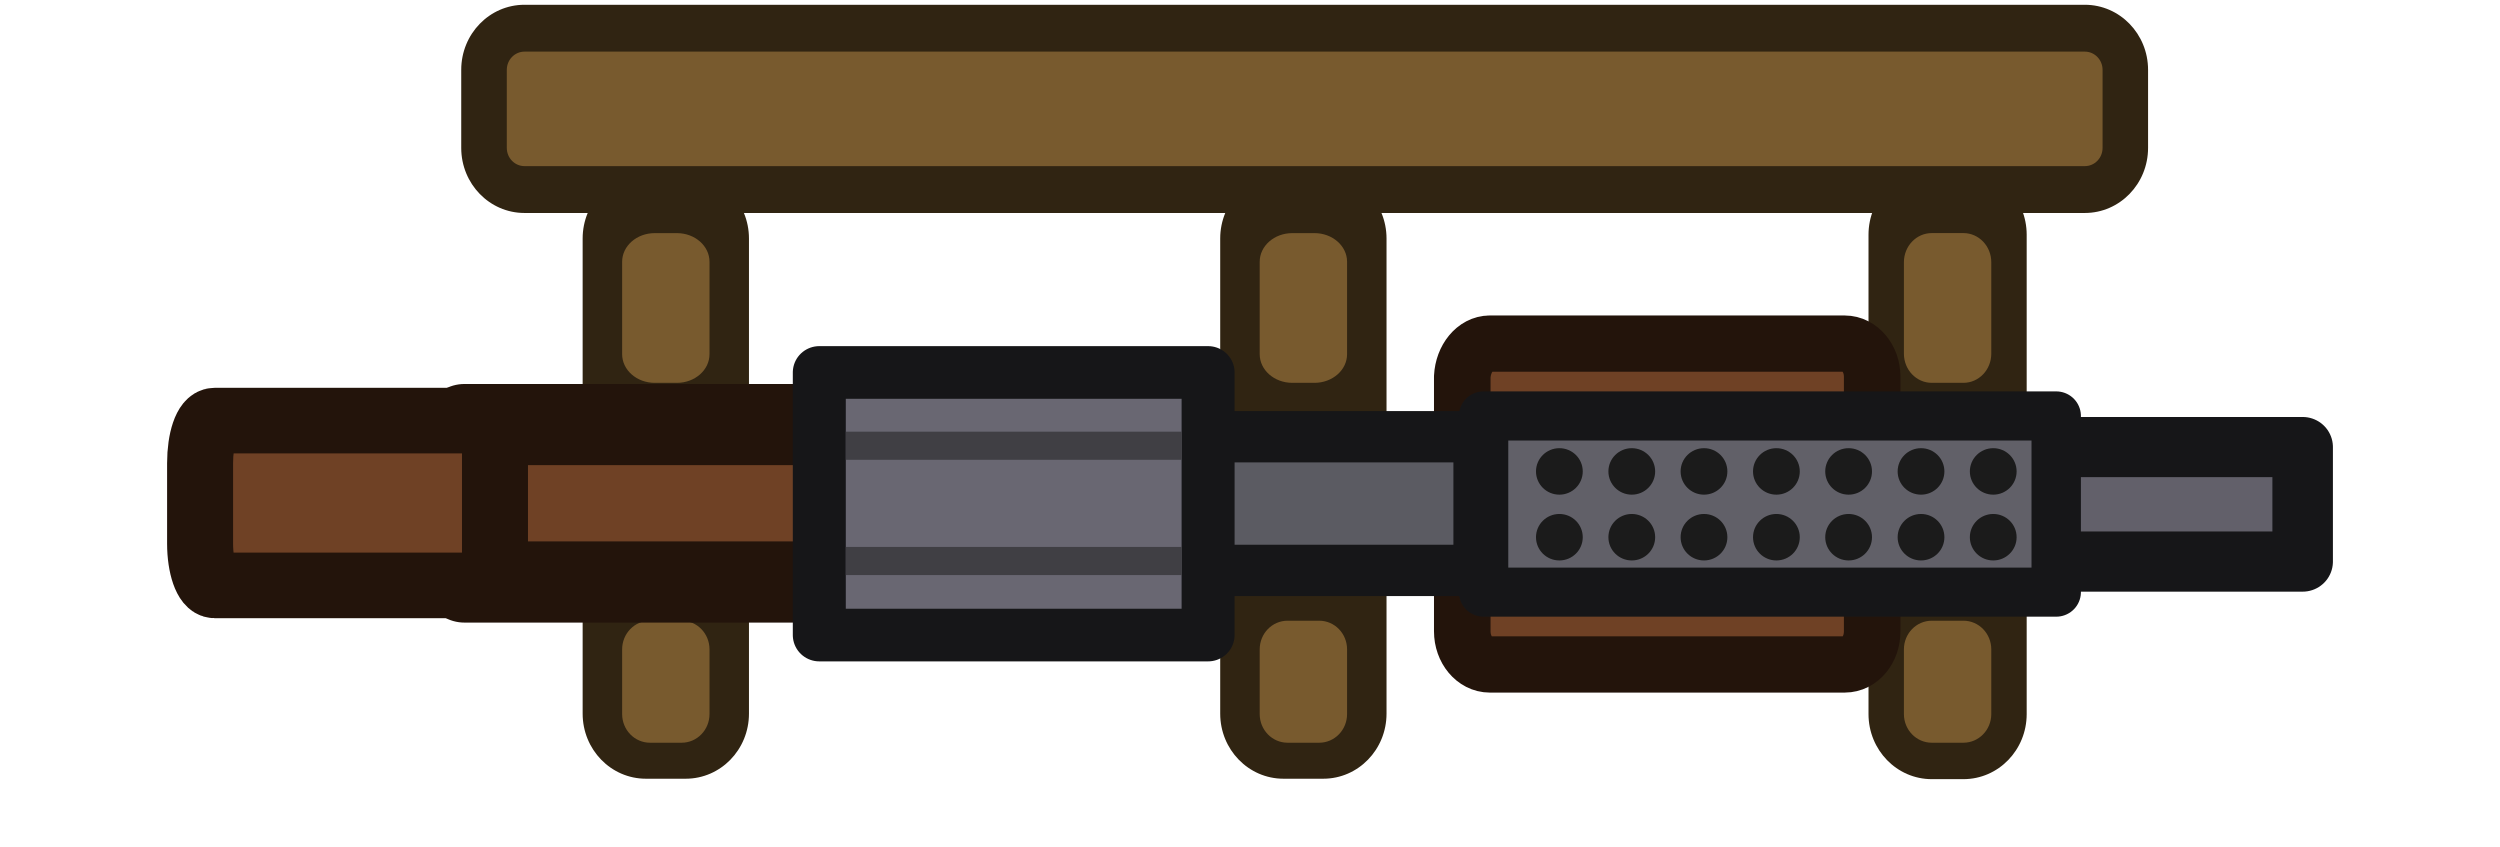
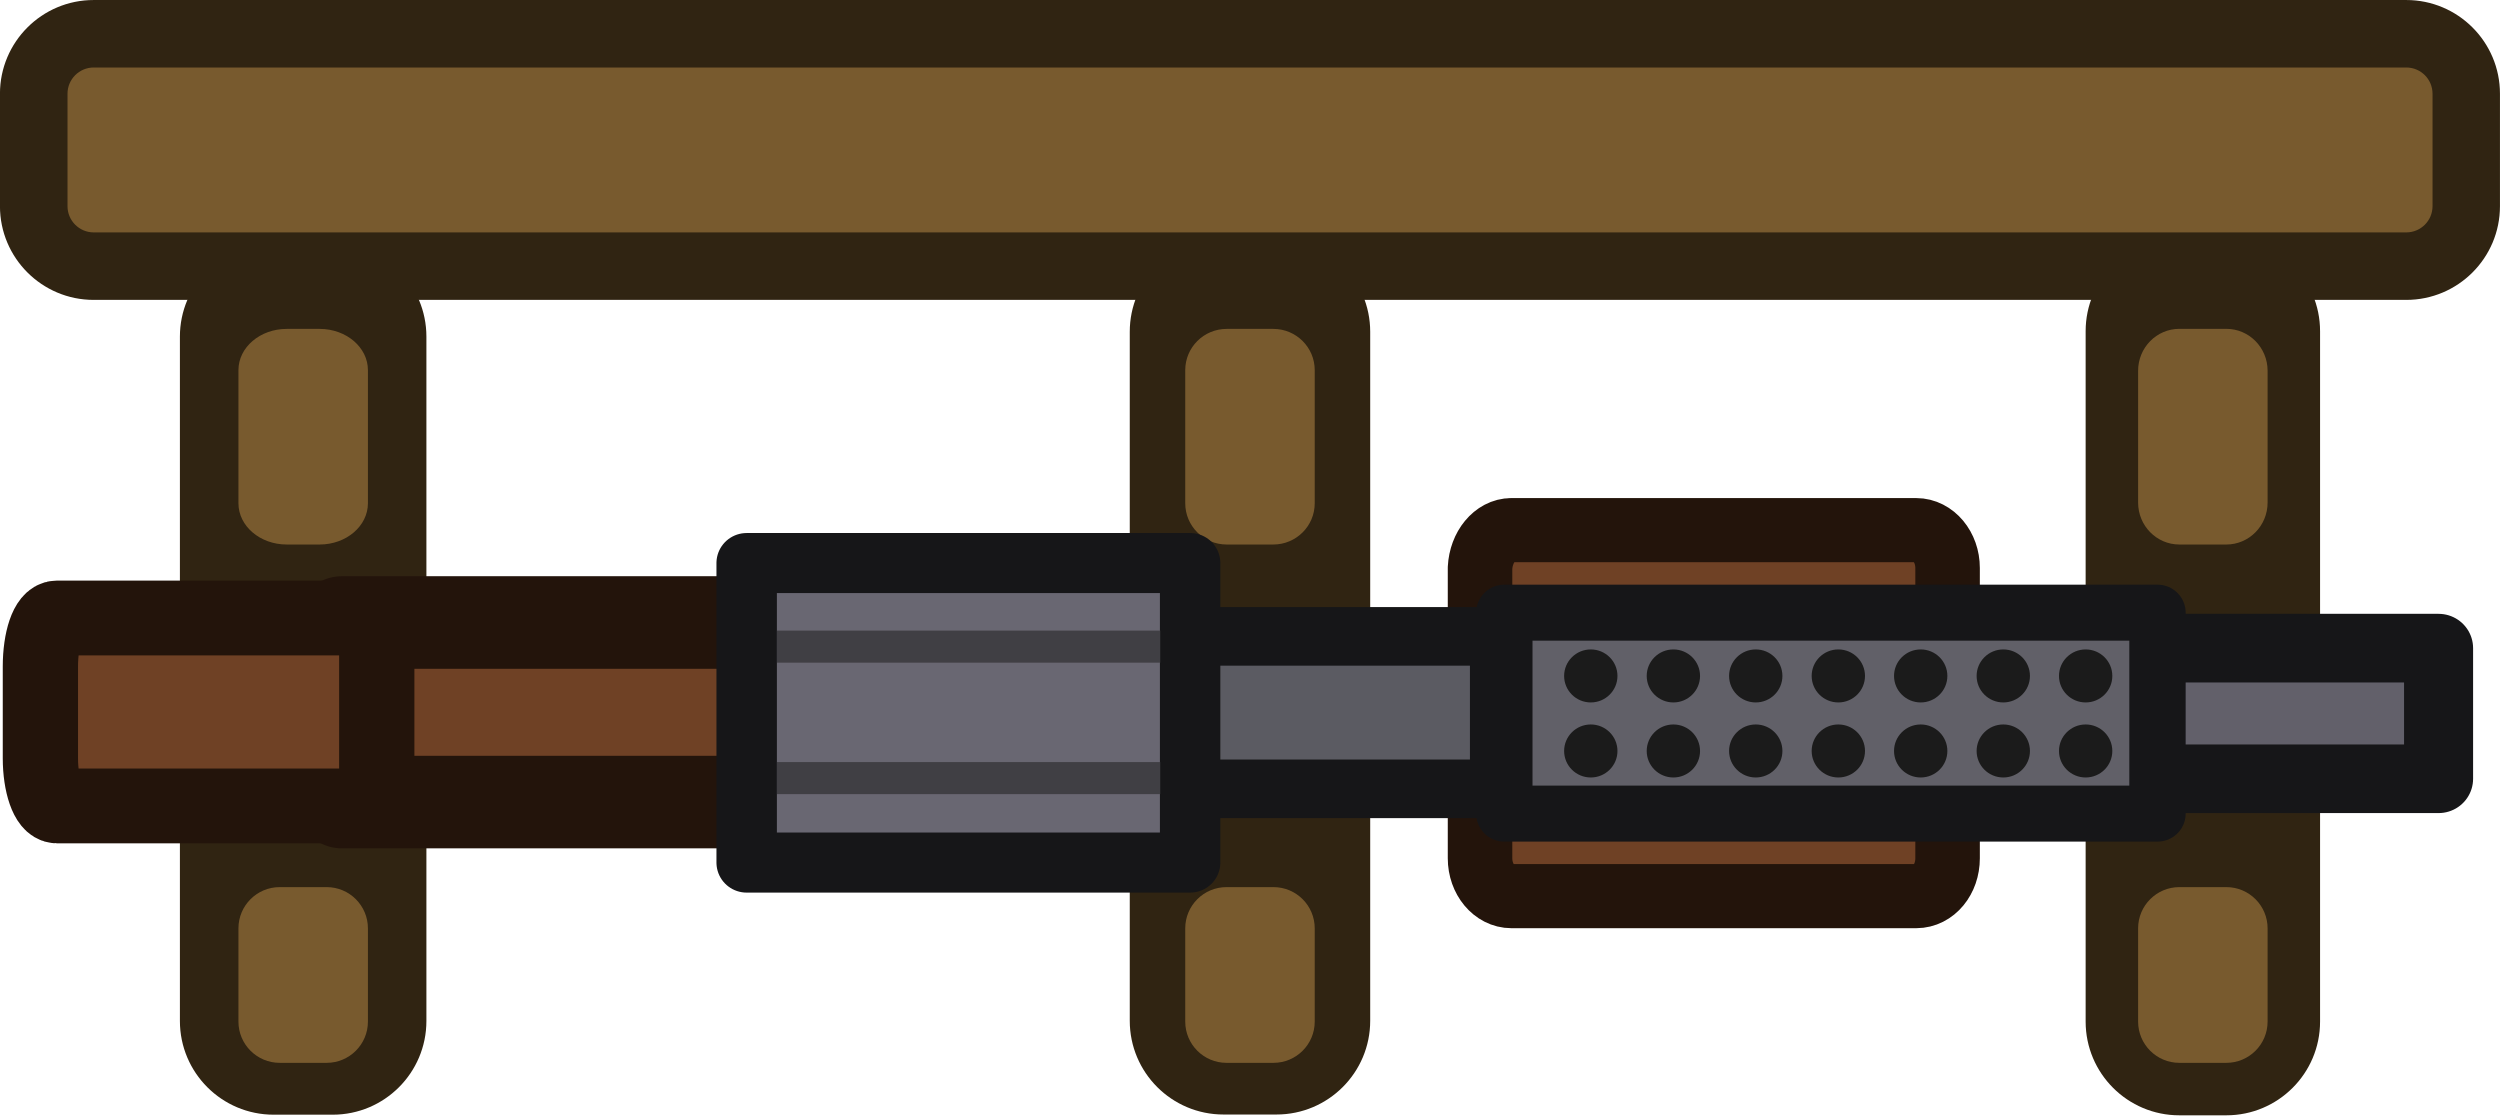
- <svg xmlns="http://www.w3.org/2000/svg" width="219.595" height="74.389" viewBox="0 0 58.101 19.682" version="1.1" id="svg29172">
+ <svg xmlns="http://www.w3.org/2000/svg" width="166.744" height="74.389" viewBox="0 0 44.118 19.682" version="1.1" id="svg29172">
  <defs id="defs29169">
    <style id="style955">
      .cls-1 {
        fill: #917852;
      }

      .cls-2, .cls-3 {
        fill: #c8a572;
      }

      .cls-4 {
        fill: #121212;
      }

      .cls-5 {
        fill: #181209;
      }

      .cls-6 {
        fill: #19130b;
      }

      .cls-7 {
        fill: #9a825e;
      }

      .cls-3, .cls-8, .cls-9, .cls-10 {
        stroke-width: 3px;
      }

      .cls-3, .cls-10 {
        stroke: #1a1814;
      }

      .cls-8 {
        stroke: #121212;
      }

      .cls-8, .cls-9 {
        fill: #5e5c64;
      }

      .cls-9 {
        stroke: #171717;
      }

      .cls-10 {
        fill: #77767b;
      }
    </style>
  </defs>
-   <g id="layer1">
-     <g id="g1" transform="matrix(1.647115,0,0,1.647115,2.072564,-2.664502)">
-       <g id="g135-9" transform="matrix(0.5394815,0,0,0.5551443,1.478027,1.684972)">
-         <rect style="display:inline;fill:#302412;fill-opacity:1;stroke-width:0.057" id="rect118-2" width="44.118" height="5.292" x="-51.109" y="-5.292" rx="1.654" ry="1.654" transform="scale(-1)" />
-         <g id="g121-0" transform="translate(5.46138)">
-           <rect style="display:inline;fill:#302412;fill-opacity:1;stroke-width:0.158" id="rect119-6" width="4.137" height="15.491" x="-42.473" y="-19.682" rx="1.654" ry="1.654" transform="scale(-1)" />
-           <rect style="display:inline;fill:#785a2e;fill-opacity:1;stroke-width:0.053" id="rect120-1" width="2.285" height="3.101" x="-41.547" y="-18.756" rx="0.728" ry="0.728" transform="scale(-1)" />
-           <rect style="display:inline;fill:#785a2e;fill-opacity:1;stroke-width:0.058" id="rect121-6" width="2.285" height="3.806" x="-41.547" y="-9.609" rx="0.728" ry="0.74" transform="scale(-1)" />
-         </g>
-         <g id="g122-5" transform="translate(7.498902)" />
-         <rect style="display:inline;fill:#785a2e;fill-opacity:1;stroke-width:0.058;stroke-dasharray:none" id="rect122-7" width="41.736" height="2.91" x="-49.919" y="-4.101" rx="0.463" ry="0.463" transform="scale(-1)" />
-         <g id="g128-5" transform="translate(8.809498)">
-           <rect style="display:inline;fill:#302412;fill-opacity:1;stroke-width:0.162" id="rect123-3" width="4.35" height="15.384" x="-5.707" y="-19.671" rx="1.654" ry="1.654" transform="scale(-1)" />
-           <rect style="display:inline;fill:#785a2e;fill-opacity:1;stroke-width:0.058" id="rect124-9" width="2.285" height="3.805" x="-4.675" y="-9.609" rx="0.852" ry="0.728" transform="scale(-1)" />
-           <rect style="display:inline;fill:#785a2e;fill-opacity:1;stroke-width:0.053" id="rect125-5" width="2.285" height="3.101" x="-4.675" y="-18.756" rx="0.728" ry="0.728" transform="scale(-1)" />
-           <rect style="display:inline;fill:#302412;fill-opacity:1;stroke-width:0.162" id="rect126-4" width="4.35" height="15.384" x="-22.382" y="-19.671" rx="1.654" ry="1.654" transform="scale(-1)" />
-           <rect style="display:inline;fill:#785a2e;fill-opacity:1;stroke-width:0.058" id="rect127-8" width="2.285" height="3.805" x="-21.35" y="-9.609" rx="0.852" ry="0.728" transform="scale(-1)" />
-           <rect style="display:inline;fill:#785a2e;fill-opacity:1;stroke-width:0.053" id="rect128-1" width="2.285" height="3.101" x="-21.35" y="-18.756" rx="0.728" ry="0.728" transform="scale(-1)" />
-         </g>
-         <g id="g134-3" transform="matrix(0.2645833,0,0,0.2645833,0,8.470905)">
-           <g id="g133-9">
-             <g id="g129-1" transform="translate(-0.7563821,-0.4834114)" />
-             <g id="g130-4" transform="translate(-0.7563821,-0.4277635)" />
-             <g id="g131-1" />
-             <g id="g132-7" transform="translate(0.03086543)" />
+   <g id="layer1" transform="translate(-5.291668,3.704166)">
+     <g id="g1">
+       <rect style="display:inline;fill:#302412;fill-opacity:1;stroke-width:0.057" id="rect557-2-9-3" width="44.118" height="5.292" x="-49.409" y="-1.588" rx="1.654" ry="1.654" transform="scale(-1)" />
+       <g id="g1201" transform="translate(3.761359,-3.704167)">
+         <rect style="display:inline;fill:#302412;fill-opacity:1;stroke-width:0.158" id="rect1020-2-7-3-2-1" width="4.137" height="15.491" x="-42.473" y="-19.682" rx="1.654" ry="1.654" transform="scale(-1)" />
+         <rect style="display:inline;fill:#785a2e;fill-opacity:1;stroke-width:0.053" id="rect1020-2-7-3-8" width="2.285" height="3.101" x="-41.547" y="-18.756" rx="0.728" ry="0.728" transform="scale(-1)" />
+         <rect style="display:inline;fill:#785a2e;fill-opacity:1;stroke-width:0.058" id="rect1020-2-7-3-8-5" width="2.285" height="3.806" x="-41.547" y="-9.609" rx="0.728" ry="0.74" transform="scale(-1)" />
+       </g>
+       <g id="g1206" transform="translate(5.798881,-3.704167)">
+         <rect style="display:inline;fill:#302412;fill-opacity:1;stroke-width:0.16" id="rect1020-2-7-3-2-1-1" width="4.243" height="15.467" x="-23.673" y="-19.668" rx="1.654" ry="1.654" transform="scale(-1)" />
+         <rect style="display:inline;fill:#785a2e;fill-opacity:1;stroke-width:0.053" id="rect1020-2-7-3-8-2-0" width="2.285" height="3.101" x="-22.694" y="-18.756" rx="0.728" ry="0.728" transform="scale(-1)" />
+         <rect style="display:inline;fill:#785a2e;fill-opacity:1;stroke-width:0.058" id="rect1020-2-7-3-8-5-4-0" width="2.285" height="3.805" x="-22.694" y="-9.609" rx="0.731" ry="0.728" transform="scale(-1)" />
+       </g>
+       <rect style="display:inline;fill:#785a2e;fill-opacity:1;stroke-width:0.059" id="rect1018-7-2-6" width="41.736" height="2.91" x="-48.219" y="-0.397" rx="0.463" ry="0.463" transform="scale(-1)" />
+       <g id="g1211" transform="translate(7.109477,-3.704167)">
+         <rect style="display:inline;fill:#302412;fill-opacity:1;stroke-width:0.162" id="rect1020-2-7-3-2" width="4.35" height="15.384" x="-5.707" y="-19.671" rx="1.654" ry="1.654" transform="scale(-1)" />
+         <rect style="display:inline;fill:#785a2e;fill-opacity:1;stroke-width:0.058" id="rect1020-2-7-3-8-5-4" width="2.285" height="3.805" x="-4.675" y="-9.609" rx="0.852" ry="0.728" transform="scale(-1)" />
+         <rect style="display:inline;fill:#785a2e;fill-opacity:1;stroke-width:0.053" id="rect1020-2-7-3-8-2-0-3" width="2.285" height="3.101" x="-4.675" y="-18.756" rx="0.728" ry="0.728" transform="scale(-1)" />
+       </g>
+     </g>
+     <g id="g98" transform="matrix(0,0.3772642,-0.3795273,0,48.9367,5.085292)">
+       <g id="layer1-7">
+         <g id="g1-1">
+           <g id="g63">
+             <path id="path13-0" class="cls-5" d="M 1.5,44.73 V 25.9 c 0,-0.8 0.79,-1.46 1.77,-1.46 h 13.58 c 0.98,0 1.77,0.64 1.77,1.46 v 18.82 c 0,0.8 -0.79,1.46 -1.77,1.46 H 3.27 C 2.29,46.13 1.5,45.49 1.5,44.72 Z" style="fill:#6f4125;fill-rule:evenodd;stroke:#23140b;stroke-width:3px;stroke-linecap:round;stroke-linejoin:round" />
+             <path id="path11-6" class="cls-4" d="M 6.47,63.62 V 45.28 h 7.13 v 18.34 z" style="fill:#5b5b62;fill-rule:evenodd;stroke:#161618;stroke-width:2.74px;stroke-linecap:round;stroke-linejoin:round" />
+             <path id="path1" class="cls-7" d="M 5.82,99.1 V 76.49 h 8.4 V 99.1 Z" style="fill:#6f4125;fill-rule:evenodd;stroke:#23140b;stroke-width:4.33px;stroke-linecap:round;stroke-linejoin:round" />
+             <path id="path3-3" class="cls-6" d="M 3.04,80.28 V 59.66 h 14.01 v 20.62 z" style="fill:#696772;fill-rule:evenodd;stroke:#161618;stroke-width:2.81px;stroke-linecap:round;stroke-linejoin:round" />
+             <g id="g10">
+               <g id="g7">
+                 <path id="path4-5" class="cls-2" d="M 13.1,78.87 V 61.05" style="fill:#403f44;fill-rule:evenodd;stroke:#403f44;stroke-width:1.5px;stroke-linecap:butt;stroke-linejoin:round" />
+               </g>
+               <g id="g9">
+                 <path id="path7-8" class="cls-2" d="M 6.95,78.87 V 61.05" style="fill:#403f44;fill-rule:evenodd;stroke:#403f44;stroke-width:1.5px;stroke-linecap:butt;stroke-linejoin:round" />
+               </g>
+             </g>
+             <path id="path12-2" class="cls-8" d="M 5.61,112.35 V 97.48 h 8.79 v 14.87 c 0,0.42 -1,0.77 -2.23,0.77 H 7.88 c -1.27,0 -2.27,-0.34 -2.27,-0.77 z" style="fill:#6f4125;fill-rule:evenodd;stroke:#23140b;stroke-width:3.5px;stroke-linecap:round;stroke-linejoin:round" />
+             <path id="path16-3" class="cls-1" d="M 7.02,20.63 V 1.61 h 6.11 v 19.02 z" style="fill:#62606a;fill-rule:evenodd;stroke:#161618;stroke-width:3.21px;stroke-linecap:round;stroke-linejoin:round" />
+             <path id="path15-0" class="cls-3" d="M 5.36,45.05 V 14.68 h 9.4 v 30.37 z" style="fill:#616068;fill-rule:evenodd;stroke:#161618;stroke-width:2.62px;stroke-linecap:round;stroke-linejoin:round" />
          </g>
        </g>
      </g>
-       <g id="g98" transform="matrix(0,0.2644584,-0.2660449,0,31.65991,6.069036)">
-         <g id="layer1-7">
-           <g id="g1-1">
-             <g id="g63">
-               <path id="path13-0" class="cls-5" d="M 1.5,44.73 V 25.9 c 0,-0.8 0.79,-1.46 1.77,-1.46 h 13.58 c 0.98,0 1.77,0.64 1.77,1.46 v 18.82 c 0,0.8 -0.79,1.46 -1.77,1.46 H 3.27 C 2.29,46.13 1.5,45.49 1.5,44.72 Z" style="fill:#6f4125;fill-rule:evenodd;stroke:#23140b;stroke-width:3px;stroke-linecap:round;stroke-linejoin:round" />
-               <path id="path11-6" class="cls-4" d="M 6.47,63.62 V 45.28 h 7.13 v 18.34 z" style="fill:#5b5b62;fill-rule:evenodd;stroke:#161618;stroke-width:2.74px;stroke-linecap:round;stroke-linejoin:round" />
-               <path id="path1" class="cls-7" d="M 5.82,99.1 V 76.49 h 8.4 V 99.1 Z" style="fill:#6f4125;fill-rule:evenodd;stroke:#23140b;stroke-width:4.33px;stroke-linecap:round;stroke-linejoin:round" />
-               <path id="path3-3" class="cls-6" d="M 3.04,80.28 V 59.66 h 14.01 v 20.62 z" style="fill:#696772;fill-rule:evenodd;stroke:#161618;stroke-width:2.81px;stroke-linecap:round;stroke-linejoin:round" />
-               <g id="g10">
-                 <g id="g7">
-                   <path id="path4-5" class="cls-2" d="M 13.1,78.87 V 61.05" style="fill:#403f44;fill-rule:evenodd;stroke:#403f44;stroke-width:1.5px;stroke-linecap:butt;stroke-linejoin:round" />
-                 </g>
-                 <g id="g9">
-                   <path id="path7-8" class="cls-2" d="M 6.95,78.87 V 61.05" style="fill:#403f44;fill-rule:evenodd;stroke:#403f44;stroke-width:1.5px;stroke-linecap:butt;stroke-linejoin:round" />
-                 </g>
-               </g>
-               <path id="path12-2" class="cls-8" d="M 5.61,112.35 V 97.48 h 8.79 v 14.87 c 0,0.42 -1,0.77 -2.23,0.77 H 7.88 c -1.27,0 -2.27,-0.34 -2.27,-0.77 z" style="fill:#6f4125;fill-rule:evenodd;stroke:#23140b;stroke-width:3.5px;stroke-linecap:round;stroke-linejoin:round" />
-               <path id="path16-3" class="cls-1" d="M 7.02,20.63 V 1.61 h 6.11 v 19.02 z" style="fill:#62606a;fill-rule:evenodd;stroke:#161618;stroke-width:3.21px;stroke-linecap:round;stroke-linejoin:round" />
-               <path id="path15-0" class="cls-3" d="M 5.36,45.05 V 14.68 h 9.4 v 30.37 z" style="fill:#616068;fill-rule:evenodd;stroke:#161618;stroke-width:2.62px;stroke-linecap:round;stroke-linejoin:round" />
-             </g>
-           </g>
-         </g>
-         <circle class="cls-9" cx="8.32" cy="18.02" r="1.24" id="circle1" style="fill:#1b1b1b;stroke:none;stroke-width:0;stroke-linecap:round;stroke-miterlimit:11.34;stroke-dasharray:none" />
-         <circle class="cls-9" cx="11.83" cy="18.02" r="1.24" id="circle2" style="fill:#1b1b1b;stroke:none;stroke-width:0;stroke-linecap:round;stroke-miterlimit:11.34;stroke-dasharray:none" />
-         <circle class="cls-9" cx="8.32" cy="21.85" r="1.24" id="circle3" style="fill:#1b1b1b;stroke:none;stroke-width:0;stroke-linecap:round;stroke-miterlimit:11.34;stroke-dasharray:none" />
-         <circle class="cls-9" cx="11.83" cy="21.85" r="1.24" id="circle4" style="fill:#1b1b1b;stroke:none;stroke-width:0;stroke-linecap:round;stroke-miterlimit:11.34;stroke-dasharray:none" />
-         <circle class="cls-9" cx="8.32" cy="25.69" r="1.24" id="circle5" style="fill:#1b1b1b;stroke:none;stroke-width:0;stroke-linecap:round;stroke-miterlimit:11.34;stroke-dasharray:none" />
-         <circle class="cls-9" cx="11.83" cy="25.69" r="1.24" id="circle6" style="fill:#1b1b1b;stroke:none;stroke-width:0;stroke-linecap:round;stroke-miterlimit:11.34;stroke-dasharray:none" />
-         <circle class="cls-9" cx="8.32" cy="29.52" r="1.24" id="circle7" style="fill:#1b1b1b;stroke:none;stroke-width:0;stroke-linecap:round;stroke-miterlimit:11.34;stroke-dasharray:none" />
-         <circle class="cls-9" cx="11.83" cy="29.52" r="1.24" id="circle8" style="fill:#1b1b1b;stroke:none;stroke-width:0;stroke-linecap:round;stroke-miterlimit:11.34;stroke-dasharray:none" />
-         <circle class="cls-9" cx="8.32" cy="33.36" r="1.24" id="circle9" style="fill:#1b1b1b;stroke:none;stroke-width:0;stroke-linecap:round;stroke-miterlimit:11.34;stroke-dasharray:none" />
-         <circle class="cls-9" cx="11.83" cy="33.36" r="1.24" id="circle10" style="fill:#1b1b1b;stroke:none;stroke-width:0;stroke-linecap:round;stroke-miterlimit:11.34;stroke-dasharray:none" />
-         <circle class="cls-9" cx="8.32" cy="37.19" r="1.24" id="circle11" style="fill:#1b1b1b;stroke:none;stroke-width:0;stroke-linecap:round;stroke-miterlimit:11.34;stroke-dasharray:none" />
-         <circle class="cls-9" cx="11.83" cy="37.19" r="1.24" id="circle12" style="fill:#1b1b1b;stroke:none;stroke-width:0;stroke-linecap:round;stroke-miterlimit:11.34;stroke-dasharray:none" />
-         <circle class="cls-9" cx="8.32" cy="41.03" r="1.24" id="circle13" style="fill:#1b1b1b;stroke:none;stroke-width:0;stroke-linecap:round;stroke-miterlimit:11.34;stroke-dasharray:none" />
-         <circle class="cls-9" cx="11.83" cy="41.03" r="1.24" id="circle14" style="fill:#1b1b1b;stroke:none;stroke-width:0;stroke-linecap:round;stroke-miterlimit:11.34;stroke-dasharray:none" />
-       </g>
+       <circle class="cls-9" cx="8.32" cy="18.02" r="1.24" id="circle1" style="fill:#1b1b1b;stroke:none;stroke-width:0;stroke-linecap:round;stroke-miterlimit:11.34;stroke-dasharray:none" />
+       <circle class="cls-9" cx="11.83" cy="18.02" r="1.24" id="circle2" style="fill:#1b1b1b;stroke:none;stroke-width:0;stroke-linecap:round;stroke-miterlimit:11.34;stroke-dasharray:none" />
+       <circle class="cls-9" cx="8.32" cy="21.85" r="1.24" id="circle3" style="fill:#1b1b1b;stroke:none;stroke-width:0;stroke-linecap:round;stroke-miterlimit:11.34;stroke-dasharray:none" />
+       <circle class="cls-9" cx="11.83" cy="21.85" r="1.24" id="circle4" style="fill:#1b1b1b;stroke:none;stroke-width:0;stroke-linecap:round;stroke-miterlimit:11.34;stroke-dasharray:none" />
+       <circle class="cls-9" cx="8.32" cy="25.69" r="1.24" id="circle5" style="fill:#1b1b1b;stroke:none;stroke-width:0;stroke-linecap:round;stroke-miterlimit:11.34;stroke-dasharray:none" />
+       <circle class="cls-9" cx="11.83" cy="25.69" r="1.24" id="circle6" style="fill:#1b1b1b;stroke:none;stroke-width:0;stroke-linecap:round;stroke-miterlimit:11.34;stroke-dasharray:none" />
+       <circle class="cls-9" cx="8.32" cy="29.52" r="1.24" id="circle7" style="fill:#1b1b1b;stroke:none;stroke-width:0;stroke-linecap:round;stroke-miterlimit:11.34;stroke-dasharray:none" />
+       <circle class="cls-9" cx="11.83" cy="29.52" r="1.24" id="circle8" style="fill:#1b1b1b;stroke:none;stroke-width:0;stroke-linecap:round;stroke-miterlimit:11.34;stroke-dasharray:none" />
+       <circle class="cls-9" cx="8.32" cy="33.36" r="1.24" id="circle9" style="fill:#1b1b1b;stroke:none;stroke-width:0;stroke-linecap:round;stroke-miterlimit:11.34;stroke-dasharray:none" />
+       <circle class="cls-9" cx="11.83" cy="33.36" r="1.24" id="circle10" style="fill:#1b1b1b;stroke:none;stroke-width:0;stroke-linecap:round;stroke-miterlimit:11.34;stroke-dasharray:none" />
+       <circle class="cls-9" cx="8.32" cy="37.19" r="1.24" id="circle11" style="fill:#1b1b1b;stroke:none;stroke-width:0;stroke-linecap:round;stroke-miterlimit:11.34;stroke-dasharray:none" />
+       <circle class="cls-9" cx="11.83" cy="37.19" r="1.24" id="circle12" style="fill:#1b1b1b;stroke:none;stroke-width:0;stroke-linecap:round;stroke-miterlimit:11.34;stroke-dasharray:none" />
+       <circle class="cls-9" cx="8.32" cy="41.03" r="1.24" id="circle13" style="fill:#1b1b1b;stroke:none;stroke-width:0;stroke-linecap:round;stroke-miterlimit:11.34;stroke-dasharray:none" />
+       <circle class="cls-9" cx="11.83" cy="41.03" r="1.24" id="circle14" style="fill:#1b1b1b;stroke:none;stroke-width:0;stroke-linecap:round;stroke-miterlimit:11.34;stroke-dasharray:none" />
    </g>
  </g>
</svg>
